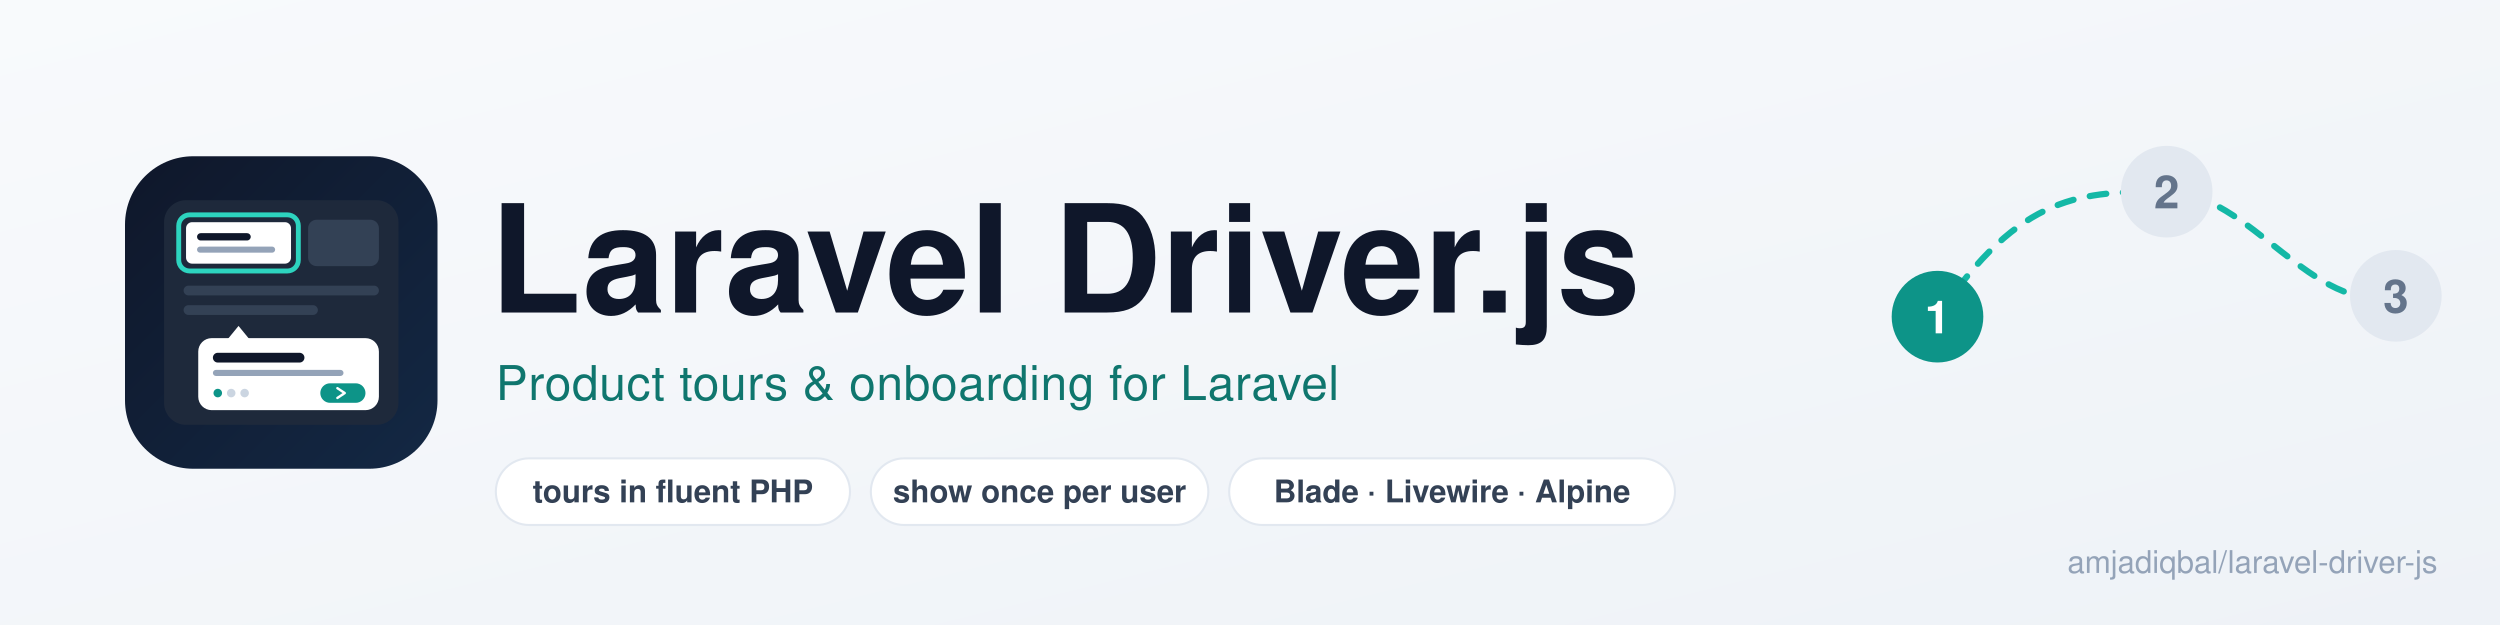
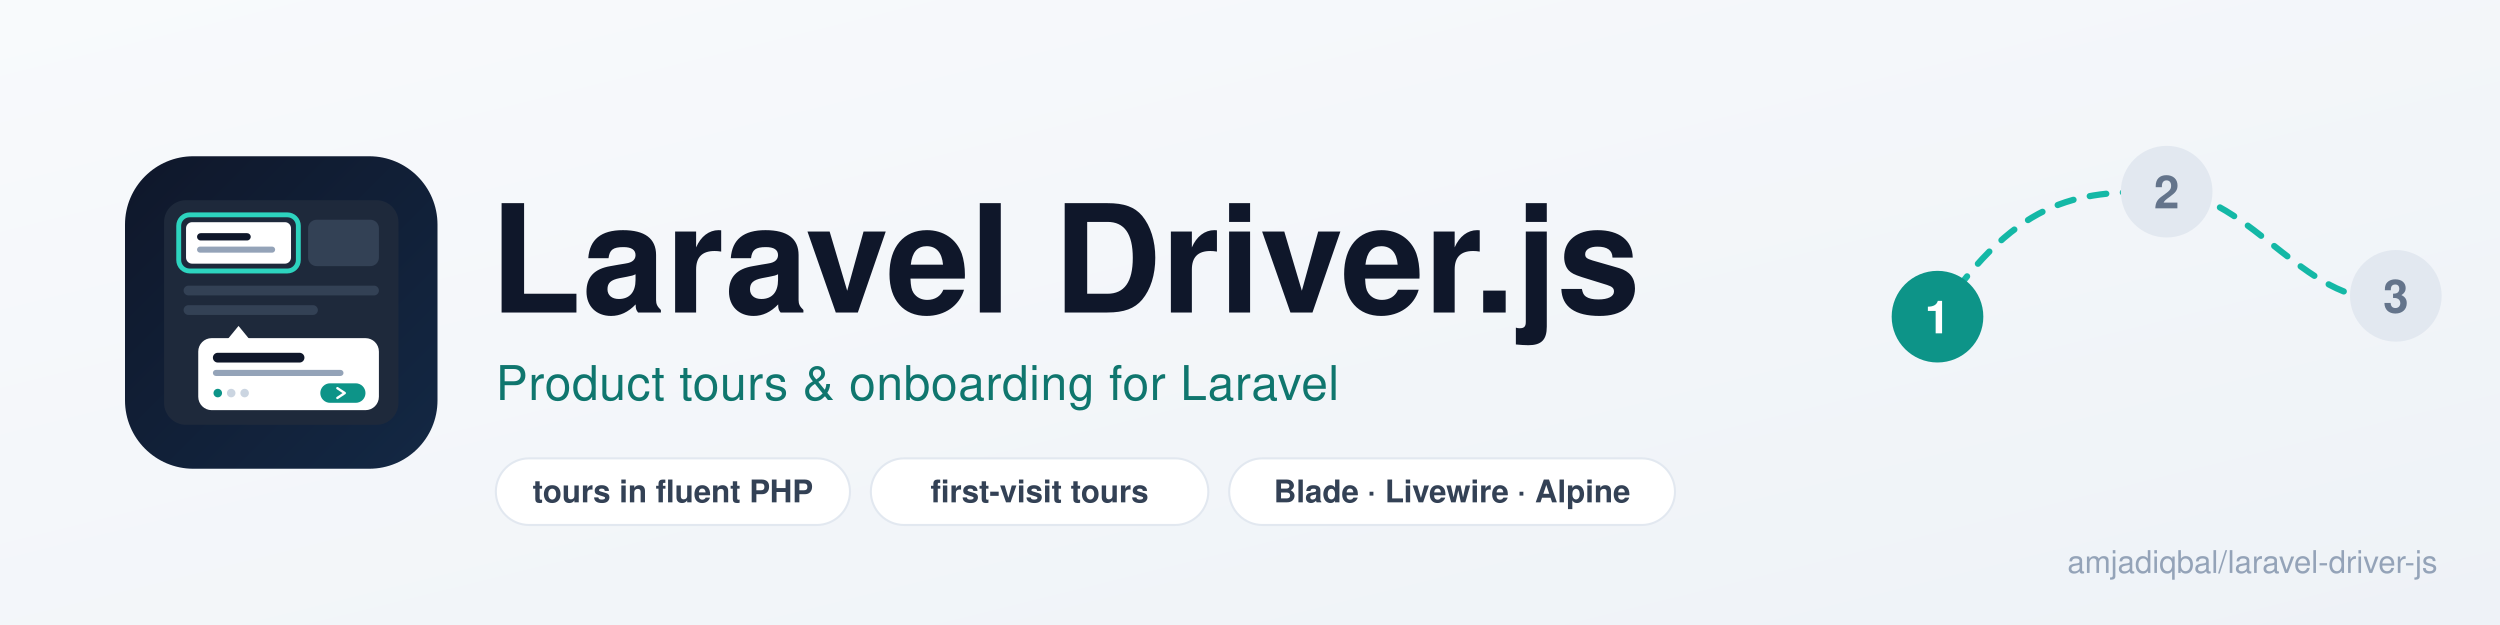
<svg xmlns="http://www.w3.org/2000/svg" width="1200" height="300" viewBox="0 0 1200 300">
  <defs>
    <linearGradient id="bg" x1="0%" y1="0%" x2="100%" y2="100%">
      <stop offset="0%" stop-color="#F8FAFC" />
      <stop offset="100%" stop-color="#EEF2F7" />
    </linearGradient>
    <linearGradient id="iconbg" x1="0%" y1="0%" x2="100%" y2="100%">
      <stop offset="0%" stop-color="#0F172A" />
      <stop offset="100%" stop-color="#132844" />
    </linearGradient>
  </defs>
  <rect width="1200" height="300" fill="url(#bg)" />
  <g transform="translate(60,75) scale(0.29297)">
    <rect width="512" height="512" rx="112" fill="url(#iconbg)" />
    <rect x="64" y="72" width="384" height="368" rx="36" fill="#1E293B" />
    <rect x="300" y="104" width="116" height="76" rx="14" fill="#334155" />
    <rect x="96" y="212" width="320" height="16" rx="8" fill="#334155" />
    <rect x="96" y="244" width="220" height="16" rx="8" fill="#334155" />
    <rect x="88" y="96" width="196" height="92" rx="18" fill="none" stroke="#2DD4BF" stroke-width="8" />
    <rect x="100" y="108" width="172" height="68" rx="10" fill="#FFFFFF" />
    <rect x="118" y="126" width="88" height="12" rx="6" fill="#0F172A" />
    <rect x="118" y="148" width="128" height="10" rx="5" fill="#94A3B8" />
    <path d="M168 300 L186 278 L204 300 Z" fill="#FFFFFF" />
    <rect x="120" y="298" width="296" height="118" rx="22" fill="#FFFFFF" />
    <rect x="144" y="322" width="150" height="16" rx="8" fill="#0F172A" />
    <rect x="144" y="350" width="214" height="10" rx="5" fill="#94A3B8" />
    <circle cx="152" cy="388" r="7" fill="#0D9488" />
    <circle cx="174" cy="388" r="7" fill="#CBD5E1" />
    <circle cx="196" cy="388" r="7" fill="#CBD5E1" />
    <rect x="320" y="372" width="74" height="32" rx="16" fill="#0D9488" />
    <path d="M348 380 L360 388 L348 396" fill="none" stroke="#FFFFFF" stroke-width="4" stroke-linecap="round" stroke-linejoin="round" />
  </g>
  <text x="235" y="150" font-family="Helvetica, Arial, sans-serif" font-size="72" font-weight="700" fill="#0F172A">Laravel Driver.js</text>
  <text x="238" y="192" font-family="Helvetica, Arial, sans-serif" font-size="23" font-weight="500" fill="#0F766E" letter-spacing="0.3">Product tours &amp; onboarding for Laravel</text>
  <g font-family="Helvetica, Arial, sans-serif" font-size="15" font-weight="600" fill="#334155" text-anchor="middle">
    <g transform="translate(238,220)">
      <rect width="170" height="32" rx="16.0" fill="#FFFFFF" stroke="#E2E8F0" />
      <text x="85.0" y="21.12">tours in fluent PHP</text>
    </g>
    <g transform="translate(418,220)">
      <rect width="162" height="32" rx="16.0" fill="#FFFFFF" stroke="#E2E8F0" />
-       <text x="81.0" y="21.12">show once per user</text>
+       <text x="81.0" y="21.12">first-visit tours</text>
    </g>
    <g transform="translate(590,220)">
      <rect width="214" height="32" rx="16.0" fill="#FFFFFF" stroke="#E2E8F0" />
      <text x="107.0" y="21.12">Blade · Livewire · Alpine</text>
    </g>
  </g>
  <path d="M930.0 152.0 C970.0 92 1000.0 92 1040.0 92.0 C1080.0 92 1110.0 152.0 1150.0 142.0" fill="none" stroke="#14B8A6" stroke-width="3.0" stroke-dasharray="8.0 8.0" stroke-linecap="round" />
  <circle cx="930.0" cy="152.0" r="22.0" fill="#0D9488" />
  <text x="930.0" y="160.0" text-anchor="middle" font-family="Helvetica, Arial, sans-serif" font-size="22.0" font-weight="700" fill="#FFFFFF">1</text>
  <circle cx="1040.0" cy="92.0" r="22.0" fill="#E2E8F0" />
  <text x="1040.0" y="100.0" text-anchor="middle" font-family="Helvetica, Arial, sans-serif" font-size="22.0" font-weight="700" fill="#64748B">2</text>
  <circle cx="1150.0" cy="142.0" r="22.0" fill="#E2E8F0" />
  <text x="1150.0" y="150.0" text-anchor="middle" font-family="Helvetica, Arial, sans-serif" font-size="22.0" font-weight="700" fill="#64748B">3</text>
  <text x="1170" y="275" text-anchor="end" font-family="Helvetica, Arial, sans-serif" font-size="15" fill="#94A3B8">amjadiqbal/laravel-driver-js</text>
</svg>
